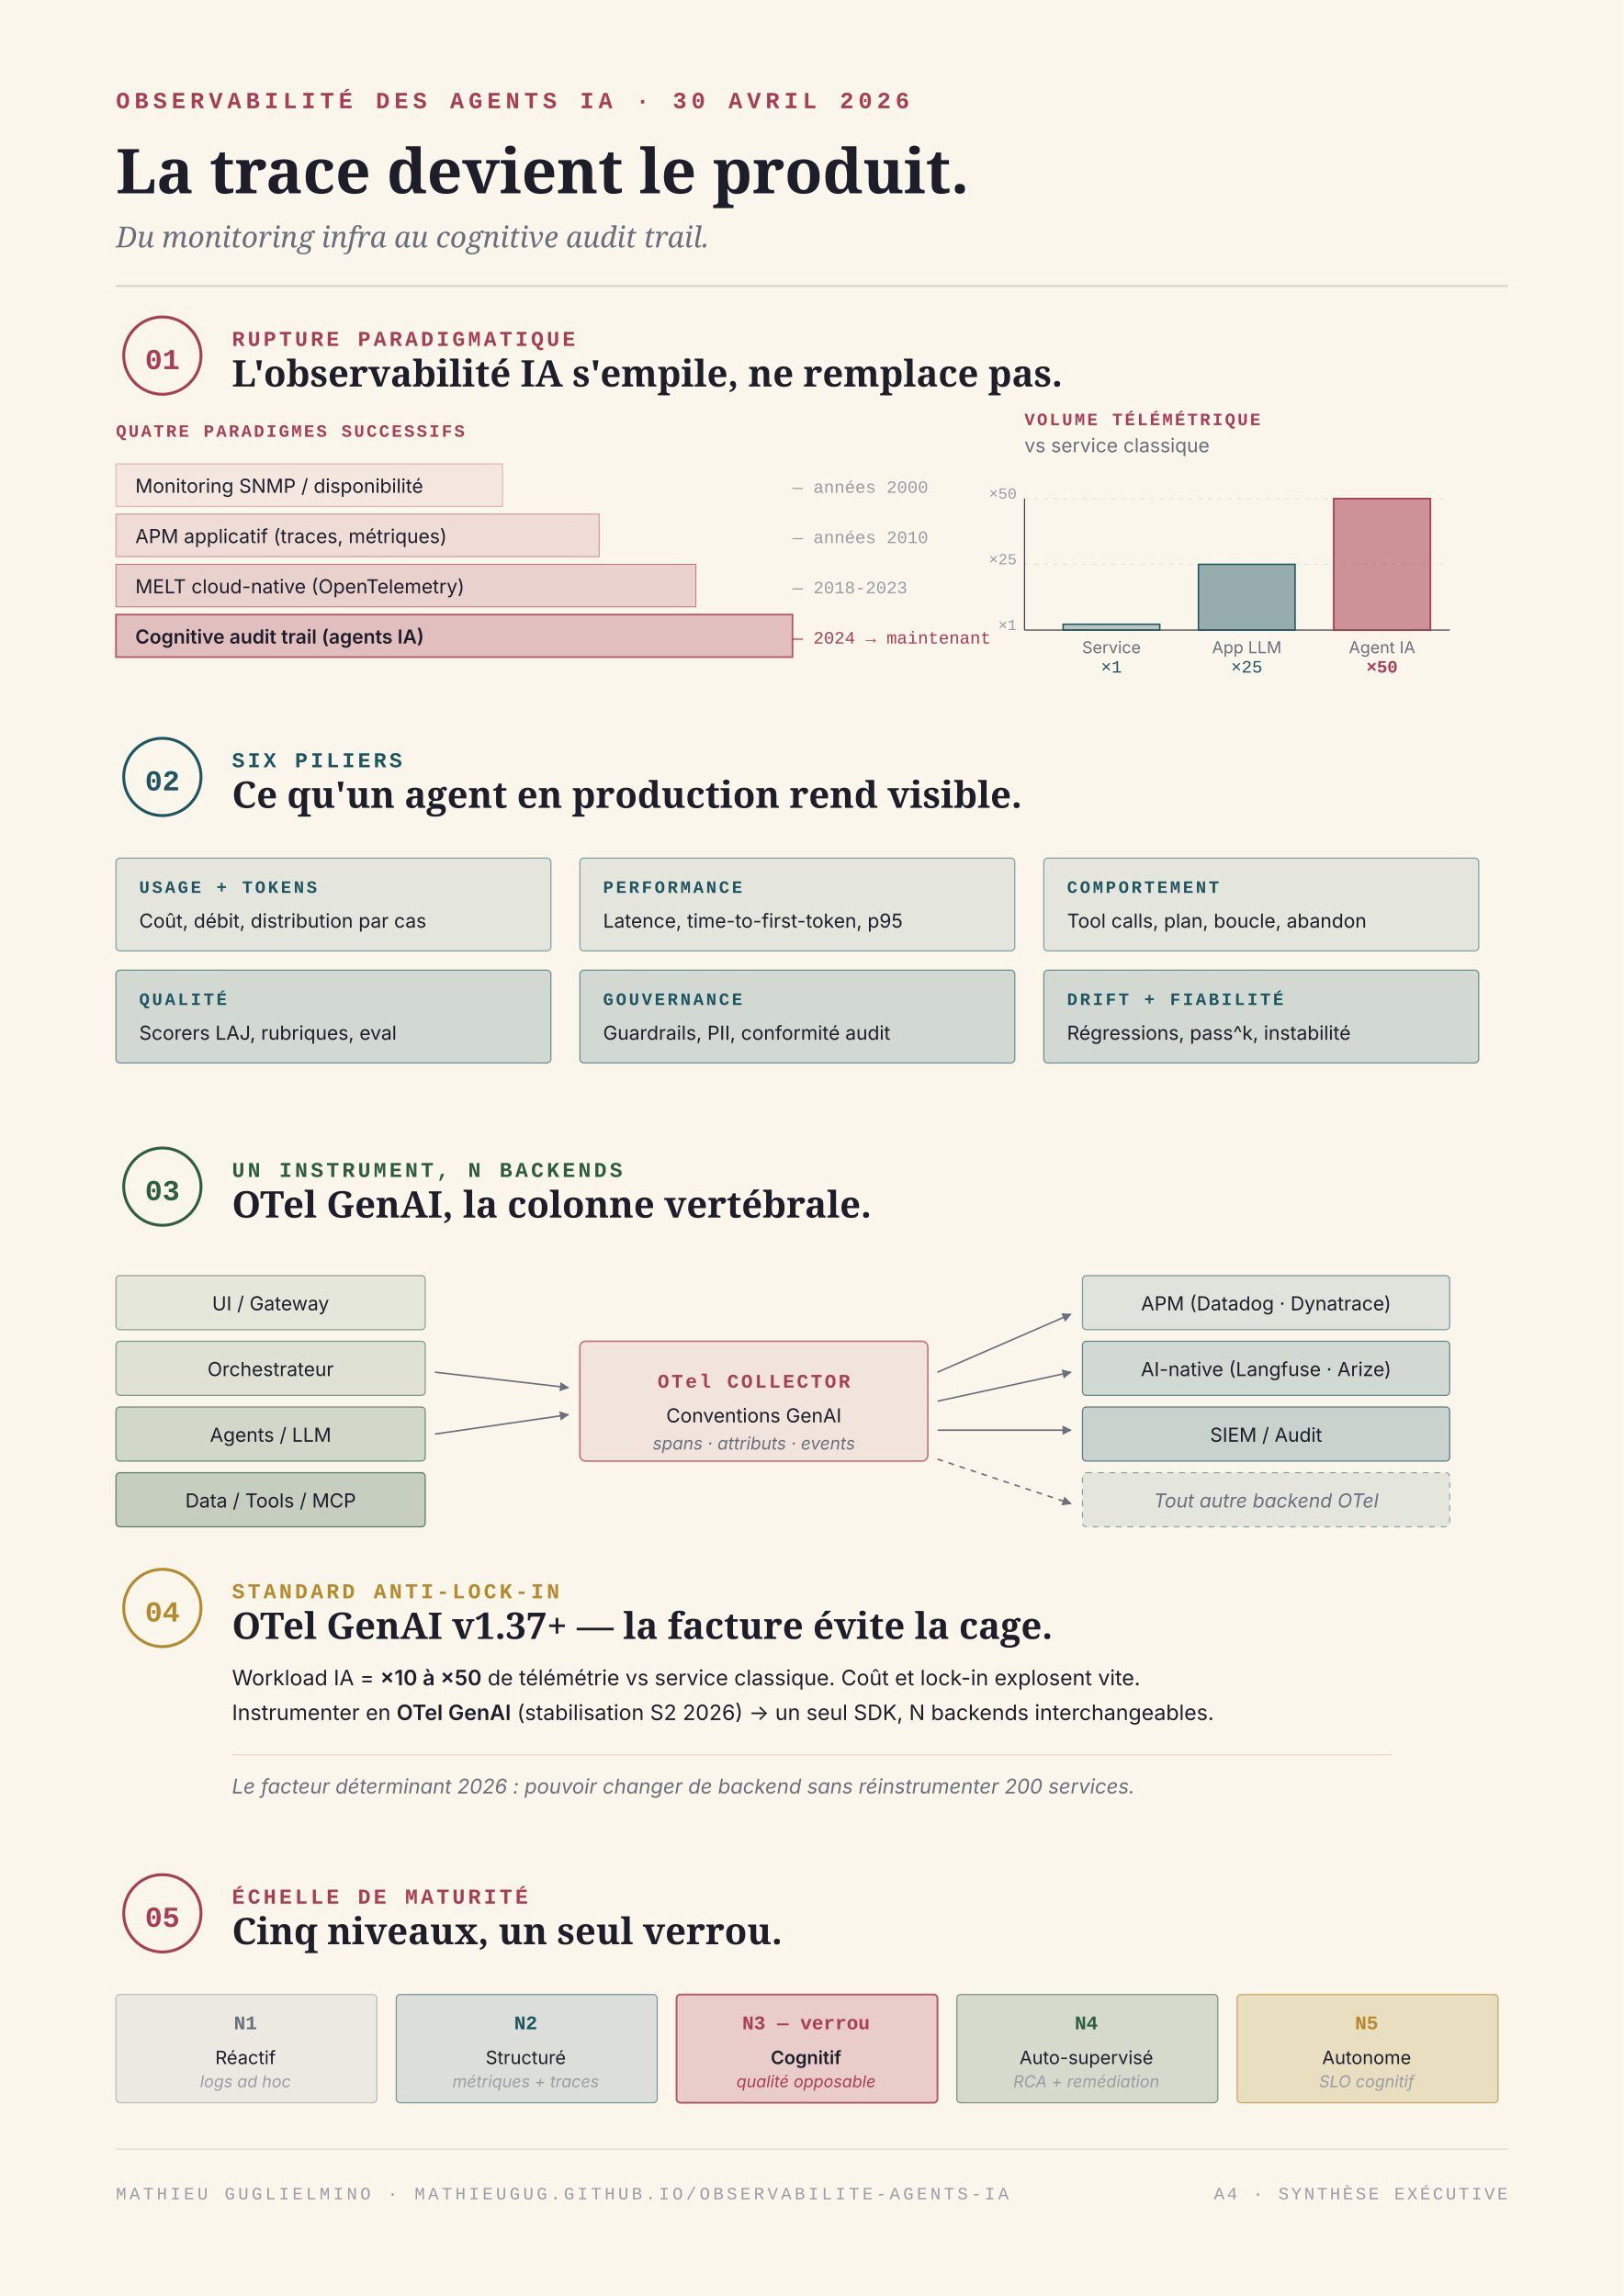
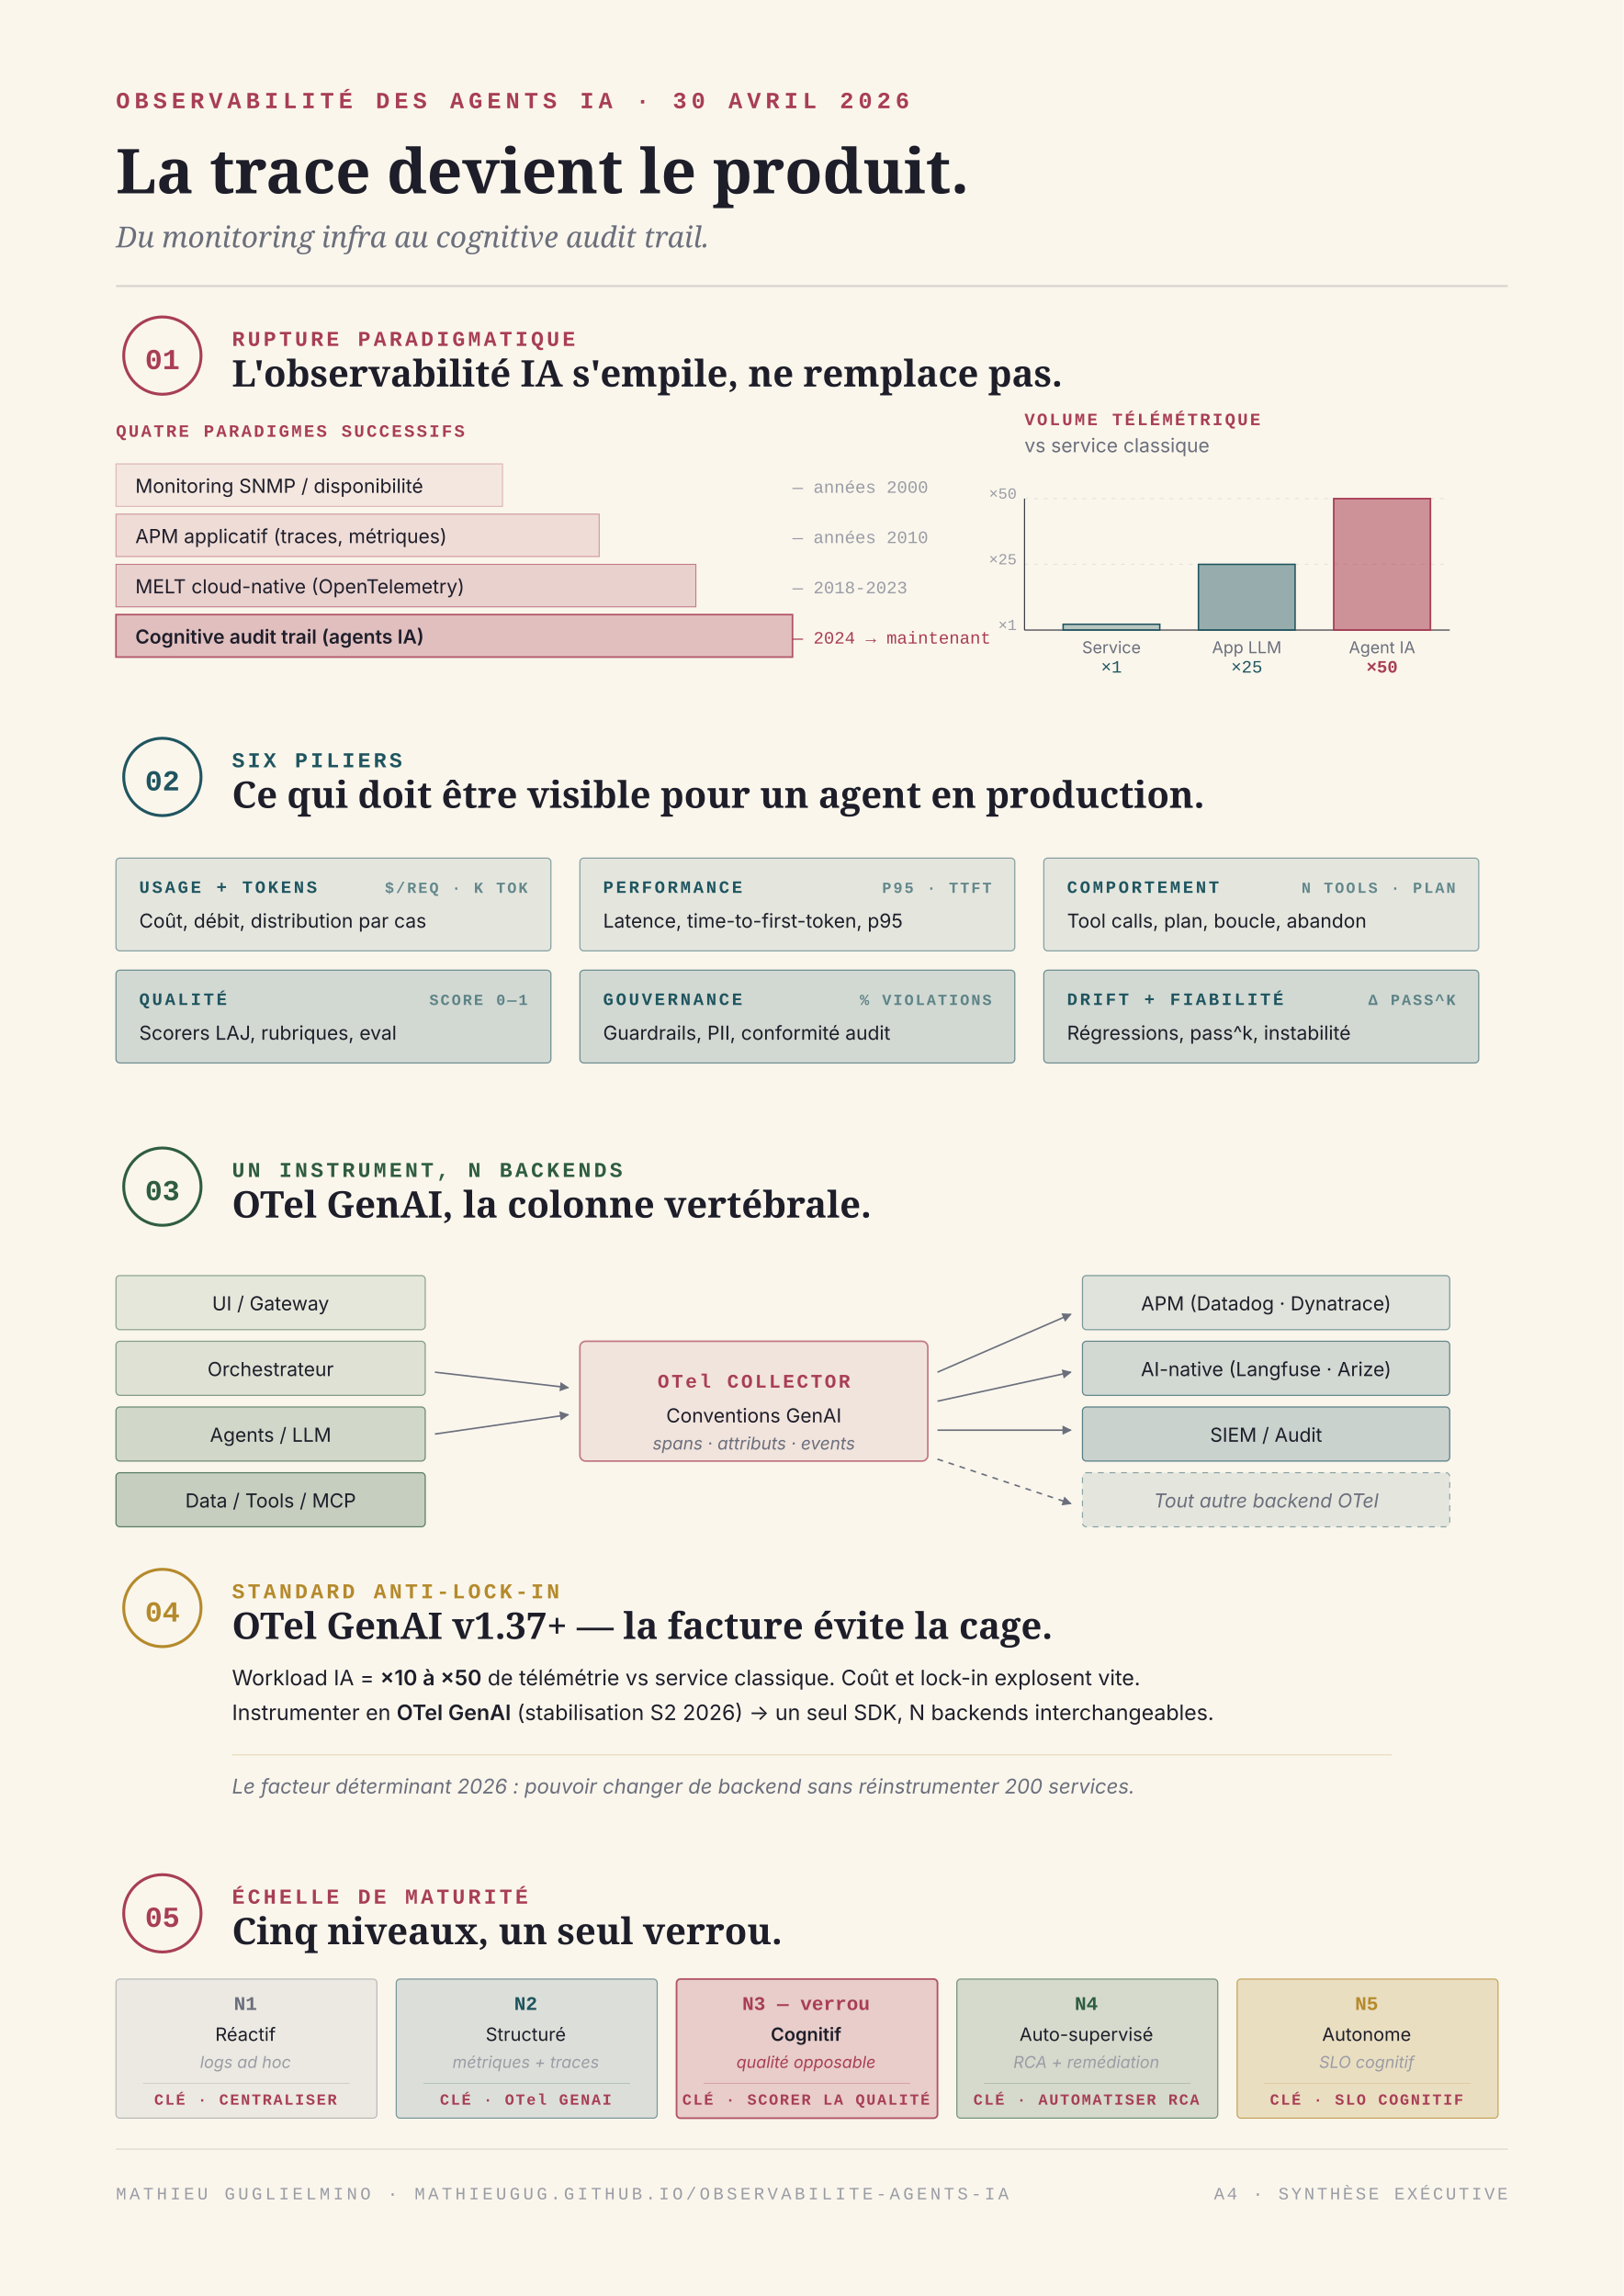
<svg xmlns="http://www.w3.org/2000/svg" viewBox="0 0 840 1188" data-schema-id="schema-00" role="img" aria-labelledby="schema-00-title schema-00-desc">
  <defs>
    <style>
      .display { font-family: 'Fraunces', 'Spectral', Georgia, serif; }
      .body    { font-family: 'Inter', system-ui, sans-serif; }
      .mono    { font-family: 'JetBrains Mono', 'Courier New', monospace; }
    </style>
    <marker id="arr-obs" viewBox="0 0 10 10" refX="9" refY="5" markerWidth="6" markerHeight="6" orient="auto">
      <path d="M 0 0 L 10 5 L 0 10 z" fill="#6b6f7c" />
    </marker>
  </defs>
  <rect x="0" y="0" width="840" height="1188" fill="#faf6ec" />
  <text x="60" y="56" class="mono" font-size="12" font-weight="600" fill="#a83e55" letter-spacing="0.20em">OBSERVABILITÉ DES AGENTS IA · 30 AVRIL 2026</text>
  <text x="60" y="100" class="display" font-size="32" font-weight="600" fill="#1e1e2a">La trace devient le produit.</text>
  <text x="60" y="128" class="display" font-size="15" font-style="italic" fill="#6b6f7c">Du monitoring infra au cognitive audit trail.</text>
  <line x1="60" y1="148" x2="780" y2="148" stroke="rgba(30,30,42,0.16)" stroke-width="1" />
  <g>
    <circle cx="84" cy="184" r="20" fill="none" stroke="#a83e55" stroke-width="1.5" />
    <text x="84" y="191" class="mono" font-size="15" font-weight="600" fill="#a83e55" text-anchor="middle">01</text>
    <text x="120" y="179" class="mono" font-size="11" font-weight="600" fill="#a83e55" letter-spacing="0.14em">RUPTURE PARADIGMATIQUE</text>
    <text x="120" y="200" class="display" font-size="19" font-weight="600" fill="#1e1e2a">L'observabilité IA s'empile, ne remplace pas.</text>
    <g transform="translate(60, 226)">
      <text x="0" y="0" class="mono" font-size="9" font-weight="600" fill="#a83e55" letter-spacing="0.12em">QUATRE PARADIGMES SUCCESSIFS</text>
      <g transform="translate(0, 14)">
        <rect x="0" y="0" width="200" height="22" fill="#a83e55" fill-opacity="0.08" stroke="#a83e55" stroke-opacity="0.35" stroke-width="0.5" />
        <text x="10" y="15" class="body" font-size="10" fill="#1e1e2a">Monitoring SNMP / disponibilité</text>
        <text x="350" y="15" class="mono" font-size="9" fill="#9a9ca5">— années 2000</text>
      </g>
      <g transform="translate(0, 40)">
        <rect x="0" y="0" width="250" height="22" fill="#a83e55" fill-opacity="0.14" stroke="#a83e55" stroke-opacity="0.50" stroke-width="0.5" />
        <text x="10" y="15" class="body" font-size="10" fill="#1e1e2a">APM applicatif (traces, métriques)</text>
        <text x="350" y="15" class="mono" font-size="9" fill="#9a9ca5">— années 2010</text>
      </g>
      <g transform="translate(0, 66)">
        <rect x="0" y="0" width="300" height="22" fill="#a83e55" fill-opacity="0.20" stroke="#a83e55" stroke-opacity="0.65" stroke-width="0.5" />
        <text x="10" y="15" class="body" font-size="10" fill="#1e1e2a">MELT cloud-native (OpenTelemetry)</text>
        <text x="350" y="15" class="mono" font-size="9" fill="#9a9ca5">— 2018-2023</text>
      </g>
      <g transform="translate(0, 92)">
        <rect x="0" y="0" width="350" height="22" fill="#a83e55" fill-opacity="0.30" stroke="#a83e55" stroke-opacity="0.85" stroke-width="0.85" />
        <text x="10" y="15" class="body" font-size="10" font-weight="600" fill="#1e1e2a">Cognitive audit trail (agents IA)</text>
        <text x="350" y="15" class="mono" font-size="9" fill="#a83e55">— 2024 → maintenant</text>
      </g>
    </g>
    <g transform="translate(530, 220)">
      <text x="0" y="0" class="mono" font-size="9" font-weight="600" fill="#a83e55" letter-spacing="0.12em">VOLUME TÉLÉMÉTRIQUE</text>
      <text x="0" y="14" class="body" font-size="10" fill="#6b6f7c">vs service classique</text>
      <g transform="translate(0, 32)">
        <text x="-4" y="6" class="mono" font-size="8" fill="#9a9ca5" text-anchor="end">×50</text>
        <text x="-4" y="40" class="mono" font-size="8" fill="#9a9ca5" text-anchor="end">×25</text>
        <text x="-4" y="74" class="mono" font-size="8" fill="#9a9ca5" text-anchor="end">×1</text>
        <line x1="0" y1="6" x2="220" y2="6" stroke="rgba(30,30,42,0.10)" stroke-width="0.5" stroke-dasharray="2,3" />
        <line x1="0" y1="40" x2="220" y2="40" stroke="rgba(30,30,42,0.10)" stroke-width="0.5" stroke-dasharray="2,3" />
        <line x1="0" y1="74" x2="220" y2="74" stroke="#1e1e2a" stroke-width="0.5" />
        <line x1="0" y1="6" x2="0" y2="74" stroke="#1e1e2a" stroke-width="0.5" />
        <rect x="20" y="71" width="50" height="3" fill="#1F5560" fill-opacity="0.30" stroke="#1F5560" stroke-width="0.75" />
        <text x="45" y="86" class="body" font-size="8.5" fill="#6b6f7c" text-anchor="middle">Service</text>
        <text x="45" y="96" class="mono" font-size="9" fill="#1F5560" text-anchor="middle">×1</text>
        <rect x="90" y="40" width="50" height="34" fill="#1F5560" fill-opacity="0.45" stroke="#1F5560" stroke-width="0.75" />
        <text x="115" y="86" class="body" font-size="8.5" fill="#6b6f7c" text-anchor="middle">App LLM</text>
        <text x="115" y="96" class="mono" font-size="9" fill="#1F5560" text-anchor="middle">×25</text>
        <rect x="160" y="6" width="50" height="68" fill="#a83e55" fill-opacity="0.55" stroke="#a83e55" stroke-width="0.85" />
        <text x="185" y="86" class="body" font-size="8.5" fill="#6b6f7c" text-anchor="middle">Agent IA</text>
        <text x="185" y="96" class="mono" font-size="9" fill="#a83e55" font-weight="600" text-anchor="middle">×50</text>
      </g>
    </g>
  </g>
  <g>
    <circle cx="84" cy="402" r="20" fill="none" stroke="#1F5560" stroke-width="1.5" />
    <text x="84" y="409" class="mono" font-size="15" font-weight="600" fill="#1F5560" text-anchor="middle">02</text>
    <text x="120" y="397" class="mono" font-size="11" font-weight="600" fill="#1F5560" letter-spacing="0.14em">SIX PILIERS</text>
-     <text x="120" y="418" class="display" font-size="19" font-weight="600" fill="#1e1e2a">Ce qu'un agent en production rend visible.</text>
+     <text x="120" y="418" class="display" font-size="19" font-weight="600" fill="#1e1e2a">Ce qui doit être visible pour un agent en production.</text>
    <g transform="translate(60, 444)">
      <rect x="0" y="0" width="225" height="48" rx="2" fill="#1F5560" fill-opacity="0.10" stroke="#1F5560" stroke-opacity="0.50" stroke-width="0.6" />
      <text x="12" y="18" class="mono" font-size="9" font-weight="600" fill="#1F5560" letter-spacing="0.14em">USAGE + TOKENS</text>
+       <text x="213" y="18" class="mono" font-size="8" font-weight="600" fill="#1F5560" letter-spacing="0.12em" text-anchor="end" opacity="0.65">$/REQ · K TOK</text>
      <text x="12" y="36" class="body" font-size="10" fill="#1e1e2a">Coût, débit, distribution par cas</text>
      <rect x="240" y="0" width="225" height="48" rx="2" fill="#1F5560" fill-opacity="0.10" stroke="#1F5560" stroke-opacity="0.50" stroke-width="0.6" />
      <text x="252" y="18" class="mono" font-size="9" font-weight="600" fill="#1F5560" letter-spacing="0.14em">PERFORMANCE</text>
+       <text x="453" y="18" class="mono" font-size="8" font-weight="600" fill="#1F5560" letter-spacing="0.12em" text-anchor="end" opacity="0.65">P95 · TTFT</text>
      <text x="252" y="36" class="body" font-size="10" fill="#1e1e2a">Latence, time-to-first-token, p95</text>
      <rect x="480" y="0" width="225" height="48" rx="2" fill="#1F5560" fill-opacity="0.10" stroke="#1F5560" stroke-opacity="0.50" stroke-width="0.6" />
      <text x="492" y="18" class="mono" font-size="9" font-weight="600" fill="#1F5560" letter-spacing="0.14em">COMPORTEMENT</text>
+       <text x="693" y="18" class="mono" font-size="8" font-weight="600" fill="#1F5560" letter-spacing="0.12em" text-anchor="end" opacity="0.65">N TOOLS · PLAN</text>
      <text x="492" y="36" class="body" font-size="10" fill="#1e1e2a">Tool calls, plan, boucle, abandon</text>
      <rect x="0" y="58" width="225" height="48" rx="2" fill="#1F5560" fill-opacity="0.18" stroke="#1F5560" stroke-opacity="0.60" stroke-width="0.6" />
      <text x="12" y="76" class="mono" font-size="9" font-weight="600" fill="#1F5560" letter-spacing="0.14em">QUALITÉ</text>
+       <text x="213" y="76" class="mono" font-size="8" font-weight="600" fill="#1F5560" letter-spacing="0.12em" text-anchor="end" opacity="0.65">SCORE 0—1</text>
      <text x="12" y="94" class="body" font-size="10" fill="#1e1e2a">Scorers LAJ, rubriques, eval</text>
      <rect x="240" y="58" width="225" height="48" rx="2" fill="#1F5560" fill-opacity="0.18" stroke="#1F5560" stroke-opacity="0.60" stroke-width="0.6" />
      <text x="252" y="76" class="mono" font-size="9" font-weight="600" fill="#1F5560" letter-spacing="0.14em">GOUVERNANCE</text>
+       <text x="453" y="76" class="mono" font-size="8" font-weight="600" fill="#1F5560" letter-spacing="0.12em" text-anchor="end" opacity="0.65">% VIOLATIONS</text>
      <text x="252" y="94" class="body" font-size="10" fill="#1e1e2a">Guardrails, PII, conformité audit</text>
      <rect x="480" y="58" width="225" height="48" rx="2" fill="#1F5560" fill-opacity="0.18" stroke="#1F5560" stroke-opacity="0.60" stroke-width="0.6" />
      <text x="492" y="76" class="mono" font-size="9" font-weight="600" fill="#1F5560" letter-spacing="0.14em">DRIFT + FIABILITÉ</text>
+       <text x="693" y="76" class="mono" font-size="8" font-weight="600" fill="#1F5560" letter-spacing="0.12em" text-anchor="end" opacity="0.65">Δ PASS^K</text>
      <text x="492" y="94" class="body" font-size="10" fill="#1e1e2a">Régressions, pass^k, instabilité</text>
    </g>
  </g>
  <g>
    <circle cx="84" cy="614" r="20" fill="none" stroke="#2F5D3F" stroke-width="1.5" />
    <text x="84" y="621" class="mono" font-size="15" font-weight="600" fill="#2F5D3F" text-anchor="middle">03</text>
    <text x="120" y="609" class="mono" font-size="11" font-weight="600" fill="#2F5D3F" letter-spacing="0.14em">UN INSTRUMENT, N BACKENDS</text>
    <text x="120" y="630" class="display" font-size="19" font-weight="600" fill="#1e1e2a">OTel GenAI, la colonne vertébrale.</text>
    <g transform="translate(60, 660)">
      <rect x="0" y="0" width="160" height="28" rx="2" fill="#2F5D3F" fill-opacity="0.10" stroke="#2F5D3F" stroke-opacity="0.50" stroke-width="0.6" />
      <text x="80" y="18" class="body" font-size="10" fill="#1e1e2a" text-anchor="middle">UI / Gateway</text>
      <rect x="0" y="34" width="160" height="28" rx="2" fill="#2F5D3F" fill-opacity="0.14" stroke="#2F5D3F" stroke-opacity="0.55" stroke-width="0.6" />
      <text x="80" y="52" class="body" font-size="10" fill="#1e1e2a" text-anchor="middle">Orchestrateur</text>
      <rect x="0" y="68" width="160" height="28" rx="2" fill="#2F5D3F" fill-opacity="0.20" stroke="#2F5D3F" stroke-opacity="0.65" stroke-width="0.6" />
      <text x="80" y="86" class="body" font-size="10" fill="#1e1e2a" text-anchor="middle">Agents / LLM</text>
      <rect x="0" y="102" width="160" height="28" rx="2" fill="#2F5D3F" fill-opacity="0.26" stroke="#2F5D3F" stroke-opacity="0.75" stroke-width="0.6" />
      <text x="80" y="120" class="body" font-size="10" fill="#1e1e2a" text-anchor="middle">Data / Tools / MCP</text>
      <rect x="240" y="34" width="180" height="62" rx="3" fill="#a83e55" fill-opacity="0.10" stroke="#a83e55" stroke-opacity="0.65" stroke-width="0.85" />
      <text x="330" y="58" class="mono" font-size="10" font-weight="600" fill="#a83e55" text-anchor="middle" letter-spacing="0.12em">OTel COLLECTOR</text>
      <text x="330" y="76" class="body" font-size="10" fill="#1e1e2a" text-anchor="middle">Conventions GenAI</text>
      <text x="330" y="90" class="body" font-size="9" fill="#6b6f7c" text-anchor="middle" font-style="italic">spans · attributs · events</text>
      <rect x="500" y="0" width="190" height="28" rx="2" fill="#1F5560" fill-opacity="0.12" stroke="#1F5560" stroke-opacity="0.55" stroke-width="0.6" />
      <text x="595" y="18" class="body" font-size="10" fill="#1e1e2a" text-anchor="middle">APM (Datadog · Dynatrace)</text>
      <rect x="500" y="34" width="190" height="28" rx="2" fill="#1F5560" fill-opacity="0.18" stroke="#1F5560" stroke-opacity="0.65" stroke-width="0.6" />
      <text x="595" y="52" class="body" font-size="10" fill="#1e1e2a" text-anchor="middle">AI-native (Langfuse · Arize)</text>
      <rect x="500" y="68" width="190" height="28" rx="2" fill="#1F5560" fill-opacity="0.22" stroke="#1F5560" stroke-opacity="0.70" stroke-width="0.6" />
      <text x="595" y="86" class="body" font-size="10" fill="#1e1e2a" text-anchor="middle">SIEM / Audit</text>
      <rect x="500" y="102" width="190" height="28" rx="2" fill="#1F5560" fill-opacity="0.10" stroke="#1F5560" stroke-opacity="0.50" stroke-width="0.55" stroke-dasharray="3,3" />
      <text x="595" y="120" class="body" font-size="10" fill="#6b6f7c" text-anchor="middle" font-style="italic">Tout autre backend OTel</text>
      <line x1="165" y1="50" x2="234" y2="58" stroke="#6b6f7c" stroke-width="0.8" marker-end="url(#arr-obs)" />
      <line x1="165" y1="82" x2="234" y2="72" stroke="#6b6f7c" stroke-width="0.8" marker-end="url(#arr-obs)" />
      <line x1="425" y1="50" x2="494" y2="20" stroke="#6b6f7c" stroke-width="0.8" marker-end="url(#arr-obs)" />
      <line x1="425" y1="65" x2="494" y2="50" stroke="#6b6f7c" stroke-width="0.8" marker-end="url(#arr-obs)" />
      <line x1="425" y1="80" x2="494" y2="80" stroke="#6b6f7c" stroke-width="0.8" marker-end="url(#arr-obs)" />
      <line x1="425" y1="95" x2="494" y2="118" stroke="#6b6f7c" stroke-width="0.8" stroke-dasharray="3,3" marker-end="url(#arr-obs)" />
    </g>
  </g>
  <g>
    <circle cx="84" cy="832" r="20" fill="none" stroke="#B58A2C" stroke-width="1.5" />
    <text x="84" y="839" class="mono" font-size="15" font-weight="600" fill="#B58A2C" text-anchor="middle">04</text>
    <text x="120" y="827" class="mono" font-size="11" font-weight="600" fill="#B58A2C" letter-spacing="0.14em">STANDARD ANTI-LOCK-IN</text>
    <text x="120" y="848" class="display" font-size="19" font-weight="600" fill="#1e1e2a">OTel GenAI v1.37+ — la facture évite la cage.</text>
    <g transform="translate(120, 872)">
      <text x="0" y="0" class="body" font-size="11" fill="#1e1e2a">Workload IA = <tspan font-weight="600">×10 à ×50</tspan> de télémétrie vs service classique. Coût et lock-in explosent vite.</text>
      <text x="0" y="18" class="body" font-size="11" fill="#1e1e2a">Instrumenter en <tspan font-weight="600">OTel GenAI</tspan> (stabilisation S2 2026) → un seul SDK, N backends interchangeables.</text>
      <line x1="0" y1="36" x2="600" y2="36" stroke="#B58A2C" stroke-opacity="0.30" stroke-width="0.5" />
      <text x="0" y="56" class="body" font-size="10.5" fill="#6b6f7c" font-style="italic">Le facteur déterminant 2026 : pouvoir changer de backend sans réinstrumenter 200 services.</text>
    </g>
  </g>
  <g>
    <circle cx="84" cy="990" r="20" fill="none" stroke="#a83e55" stroke-width="1.5" />
    <text x="84" y="997" class="mono" font-size="15" font-weight="600" fill="#a83e55" text-anchor="middle">05</text>
    <text x="120" y="985" class="mono" font-size="11" font-weight="600" fill="#a83e55" letter-spacing="0.14em">ÉCHELLE DE MATURITÉ</text>
    <text x="120" y="1006" class="display" font-size="19" font-weight="600" fill="#1e1e2a">Cinq niveaux, un seul verrou.</text>
-     <g transform="translate(60, 1032)">
-       <rect x="0" y="0" width="135" height="56" rx="2" fill="#6b6f7c" fill-opacity="0.10" stroke="#6b6f7c" stroke-opacity="0.40" stroke-width="0.6" />
-       <text x="67" y="18" class="mono" font-size="10" font-weight="600" fill="#6b6f7c" text-anchor="middle">N1</text>
-       <text x="67" y="36" class="body" font-size="9.5" fill="#1e1e2a" text-anchor="middle">Réactif</text>
-       <text x="67" y="48" class="body" font-size="8.5" fill="#9a9ca5" text-anchor="middle" font-style="italic">logs ad hoc</text>
-       <rect x="145" y="0" width="135" height="56" rx="2" fill="#1F5560" fill-opacity="0.14" stroke="#1F5560" stroke-opacity="0.55" stroke-width="0.6" />
-       <text x="212" y="18" class="mono" font-size="10" font-weight="600" fill="#1F5560" text-anchor="middle">N2</text>
-       <text x="212" y="36" class="body" font-size="9.5" fill="#1e1e2a" text-anchor="middle">Structuré</text>
-       <text x="212" y="48" class="body" font-size="8.5" fill="#9a9ca5" text-anchor="middle" font-style="italic">métriques + traces</text>
-       <rect x="290" y="0" width="135" height="56" rx="2" fill="#a83e55" fill-opacity="0.22" stroke="#a83e55" stroke-opacity="0.85" stroke-width="0.9" />
-       <text x="357" y="18" class="mono" font-size="10" font-weight="600" fill="#a83e55" text-anchor="middle">N3 — verrou</text>
-       <text x="357" y="36" class="body" font-size="9.5" font-weight="600" fill="#1e1e2a" text-anchor="middle">Cognitif</text>
-       <text x="357" y="48" class="body" font-size="8.5" fill="#a83e55" text-anchor="middle" font-style="italic">qualité opposable</text>
-       <rect x="435" y="0" width="135" height="56" rx="2" fill="#2F5D3F" fill-opacity="0.18" stroke="#2F5D3F" stroke-opacity="0.60" stroke-width="0.6" />
-       <text x="502" y="18" class="mono" font-size="10" font-weight="600" fill="#2F5D3F" text-anchor="middle">N4</text>
-       <text x="502" y="36" class="body" font-size="9.5" fill="#1e1e2a" text-anchor="middle">Auto-supervisé</text>
-       <text x="502" y="48" class="body" font-size="8.5" fill="#9a9ca5" text-anchor="middle" font-style="italic">RCA + remédiation</text>
-       <rect x="580" y="0" width="135" height="56" rx="2" fill="#B58A2C" fill-opacity="0.22" stroke="#B58A2C" stroke-opacity="0.70" stroke-width="0.6" />
-       <text x="647" y="18" class="mono" font-size="10" font-weight="600" fill="#B58A2C" text-anchor="middle">N5</text>
-       <text x="647" y="36" class="body" font-size="9.5" fill="#1e1e2a" text-anchor="middle">Autonome</text>
-       <text x="647" y="48" class="body" font-size="8.5" fill="#9a9ca5" text-anchor="middle" font-style="italic">SLO cognitif</text>
+     <g transform="translate(60, 1024)">
+       <rect x="0" y="0" width="135" height="72" rx="2" fill="#6b6f7c" fill-opacity="0.10" stroke="#6b6f7c" stroke-opacity="0.40" stroke-width="0.6" />
+       <text x="67" y="16" class="mono" font-size="10" font-weight="600" fill="#6b6f7c" text-anchor="middle">N1</text>
+       <text x="67" y="32" class="body" font-size="9.5" fill="#1e1e2a" text-anchor="middle">Réactif</text>
+       <text x="67" y="46" class="body" font-size="8.5" fill="#9a9ca5" text-anchor="middle" font-style="italic">logs ad hoc</text>
+       <line x1="14" y1="54" x2="121" y2="54" stroke="#6b6f7c" stroke-opacity="0.25" stroke-width="0.4" />
+       <text x="67" y="65" class="mono" font-size="8" font-weight="600" fill="#a83e55" text-anchor="middle" letter-spacing="0.10em">CLÉ · CENTRALISER</text>
+       <rect x="145" y="0" width="135" height="72" rx="2" fill="#1F5560" fill-opacity="0.14" stroke="#1F5560" stroke-opacity="0.55" stroke-width="0.6" />
+       <text x="212" y="16" class="mono" font-size="10" font-weight="600" fill="#1F5560" text-anchor="middle">N2</text>
+       <text x="212" y="32" class="body" font-size="9.5" fill="#1e1e2a" text-anchor="middle">Structuré</text>
+       <text x="212" y="46" class="body" font-size="8.5" fill="#9a9ca5" text-anchor="middle" font-style="italic">métriques + traces</text>
+       <line x1="159" y1="54" x2="266" y2="54" stroke="#1F5560" stroke-opacity="0.25" stroke-width="0.4" />
+       <text x="212" y="65" class="mono" font-size="8" font-weight="600" fill="#a83e55" text-anchor="middle" letter-spacing="0.10em">CLÉ · OTel GENAI</text>
+       <rect x="290" y="0" width="135" height="72" rx="2" fill="#a83e55" fill-opacity="0.22" stroke="#a83e55" stroke-opacity="0.85" stroke-width="0.9" />
+       <text x="357" y="16" class="mono" font-size="10" font-weight="600" fill="#a83e55" text-anchor="middle">N3 — verrou</text>
+       <text x="357" y="32" class="body" font-size="9.5" font-weight="600" fill="#1e1e2a" text-anchor="middle">Cognitif</text>
+       <text x="357" y="46" class="body" font-size="8.5" fill="#a83e55" text-anchor="middle" font-style="italic">qualité opposable</text>
+       <line x1="304" y1="54" x2="411" y2="54" stroke="#a83e55" stroke-opacity="0.35" stroke-width="0.4" />
+       <text x="357" y="65" class="mono" font-size="8" font-weight="600" fill="#a83e55" text-anchor="middle" letter-spacing="0.10em">CLÉ · SCORER LA QUALITÉ</text>
+       <rect x="435" y="0" width="135" height="72" rx="2" fill="#2F5D3F" fill-opacity="0.18" stroke="#2F5D3F" stroke-opacity="0.60" stroke-width="0.6" />
+       <text x="502" y="16" class="mono" font-size="10" font-weight="600" fill="#2F5D3F" text-anchor="middle">N4</text>
+       <text x="502" y="32" class="body" font-size="9.5" fill="#1e1e2a" text-anchor="middle">Auto-supervisé</text>
+       <text x="502" y="46" class="body" font-size="8.5" fill="#9a9ca5" text-anchor="middle" font-style="italic">RCA + remédiation</text>
+       <line x1="449" y1="54" x2="556" y2="54" stroke="#2F5D3F" stroke-opacity="0.25" stroke-width="0.4" />
+       <text x="502" y="65" class="mono" font-size="8" font-weight="600" fill="#a83e55" text-anchor="middle" letter-spacing="0.10em">CLÉ · AUTOMATISER RCA</text>
+       <rect x="580" y="0" width="135" height="72" rx="2" fill="#B58A2C" fill-opacity="0.22" stroke="#B58A2C" stroke-opacity="0.70" stroke-width="0.6" />
+       <text x="647" y="16" class="mono" font-size="10" font-weight="600" fill="#B58A2C" text-anchor="middle">N5</text>
+       <text x="647" y="32" class="body" font-size="9.5" fill="#1e1e2a" text-anchor="middle">Autonome</text>
+       <text x="647" y="46" class="body" font-size="8.5" fill="#9a9ca5" text-anchor="middle" font-style="italic">SLO cognitif</text>
+       <line x1="594" y1="54" x2="701" y2="54" stroke="#B58A2C" stroke-opacity="0.25" stroke-width="0.4" />
+       <text x="647" y="65" class="mono" font-size="8" font-weight="600" fill="#a83e55" text-anchor="middle" letter-spacing="0.10em">CLÉ · SLO COGNITIF</text>
    </g>
  </g>
  <line x1="60" y1="1112" x2="780" y2="1112" stroke="rgba(30,30,42,0.16)" stroke-width="0.5" />
  <text x="60" y="1138" class="mono" font-size="9" fill="#9a9ca5" letter-spacing="0.18em">MATHIEU GUGLIELMINO · MATHIEUGUG.GITHUB.IO/OBSERVABILITE-AGENTS-IA</text>
  <text x="780" y="1138" class="mono" font-size="9" fill="#9a9ca5" letter-spacing="0.14em" text-anchor="end">A4 · SYNTHÈSE EXÉCUTIVE</text>
</svg>
